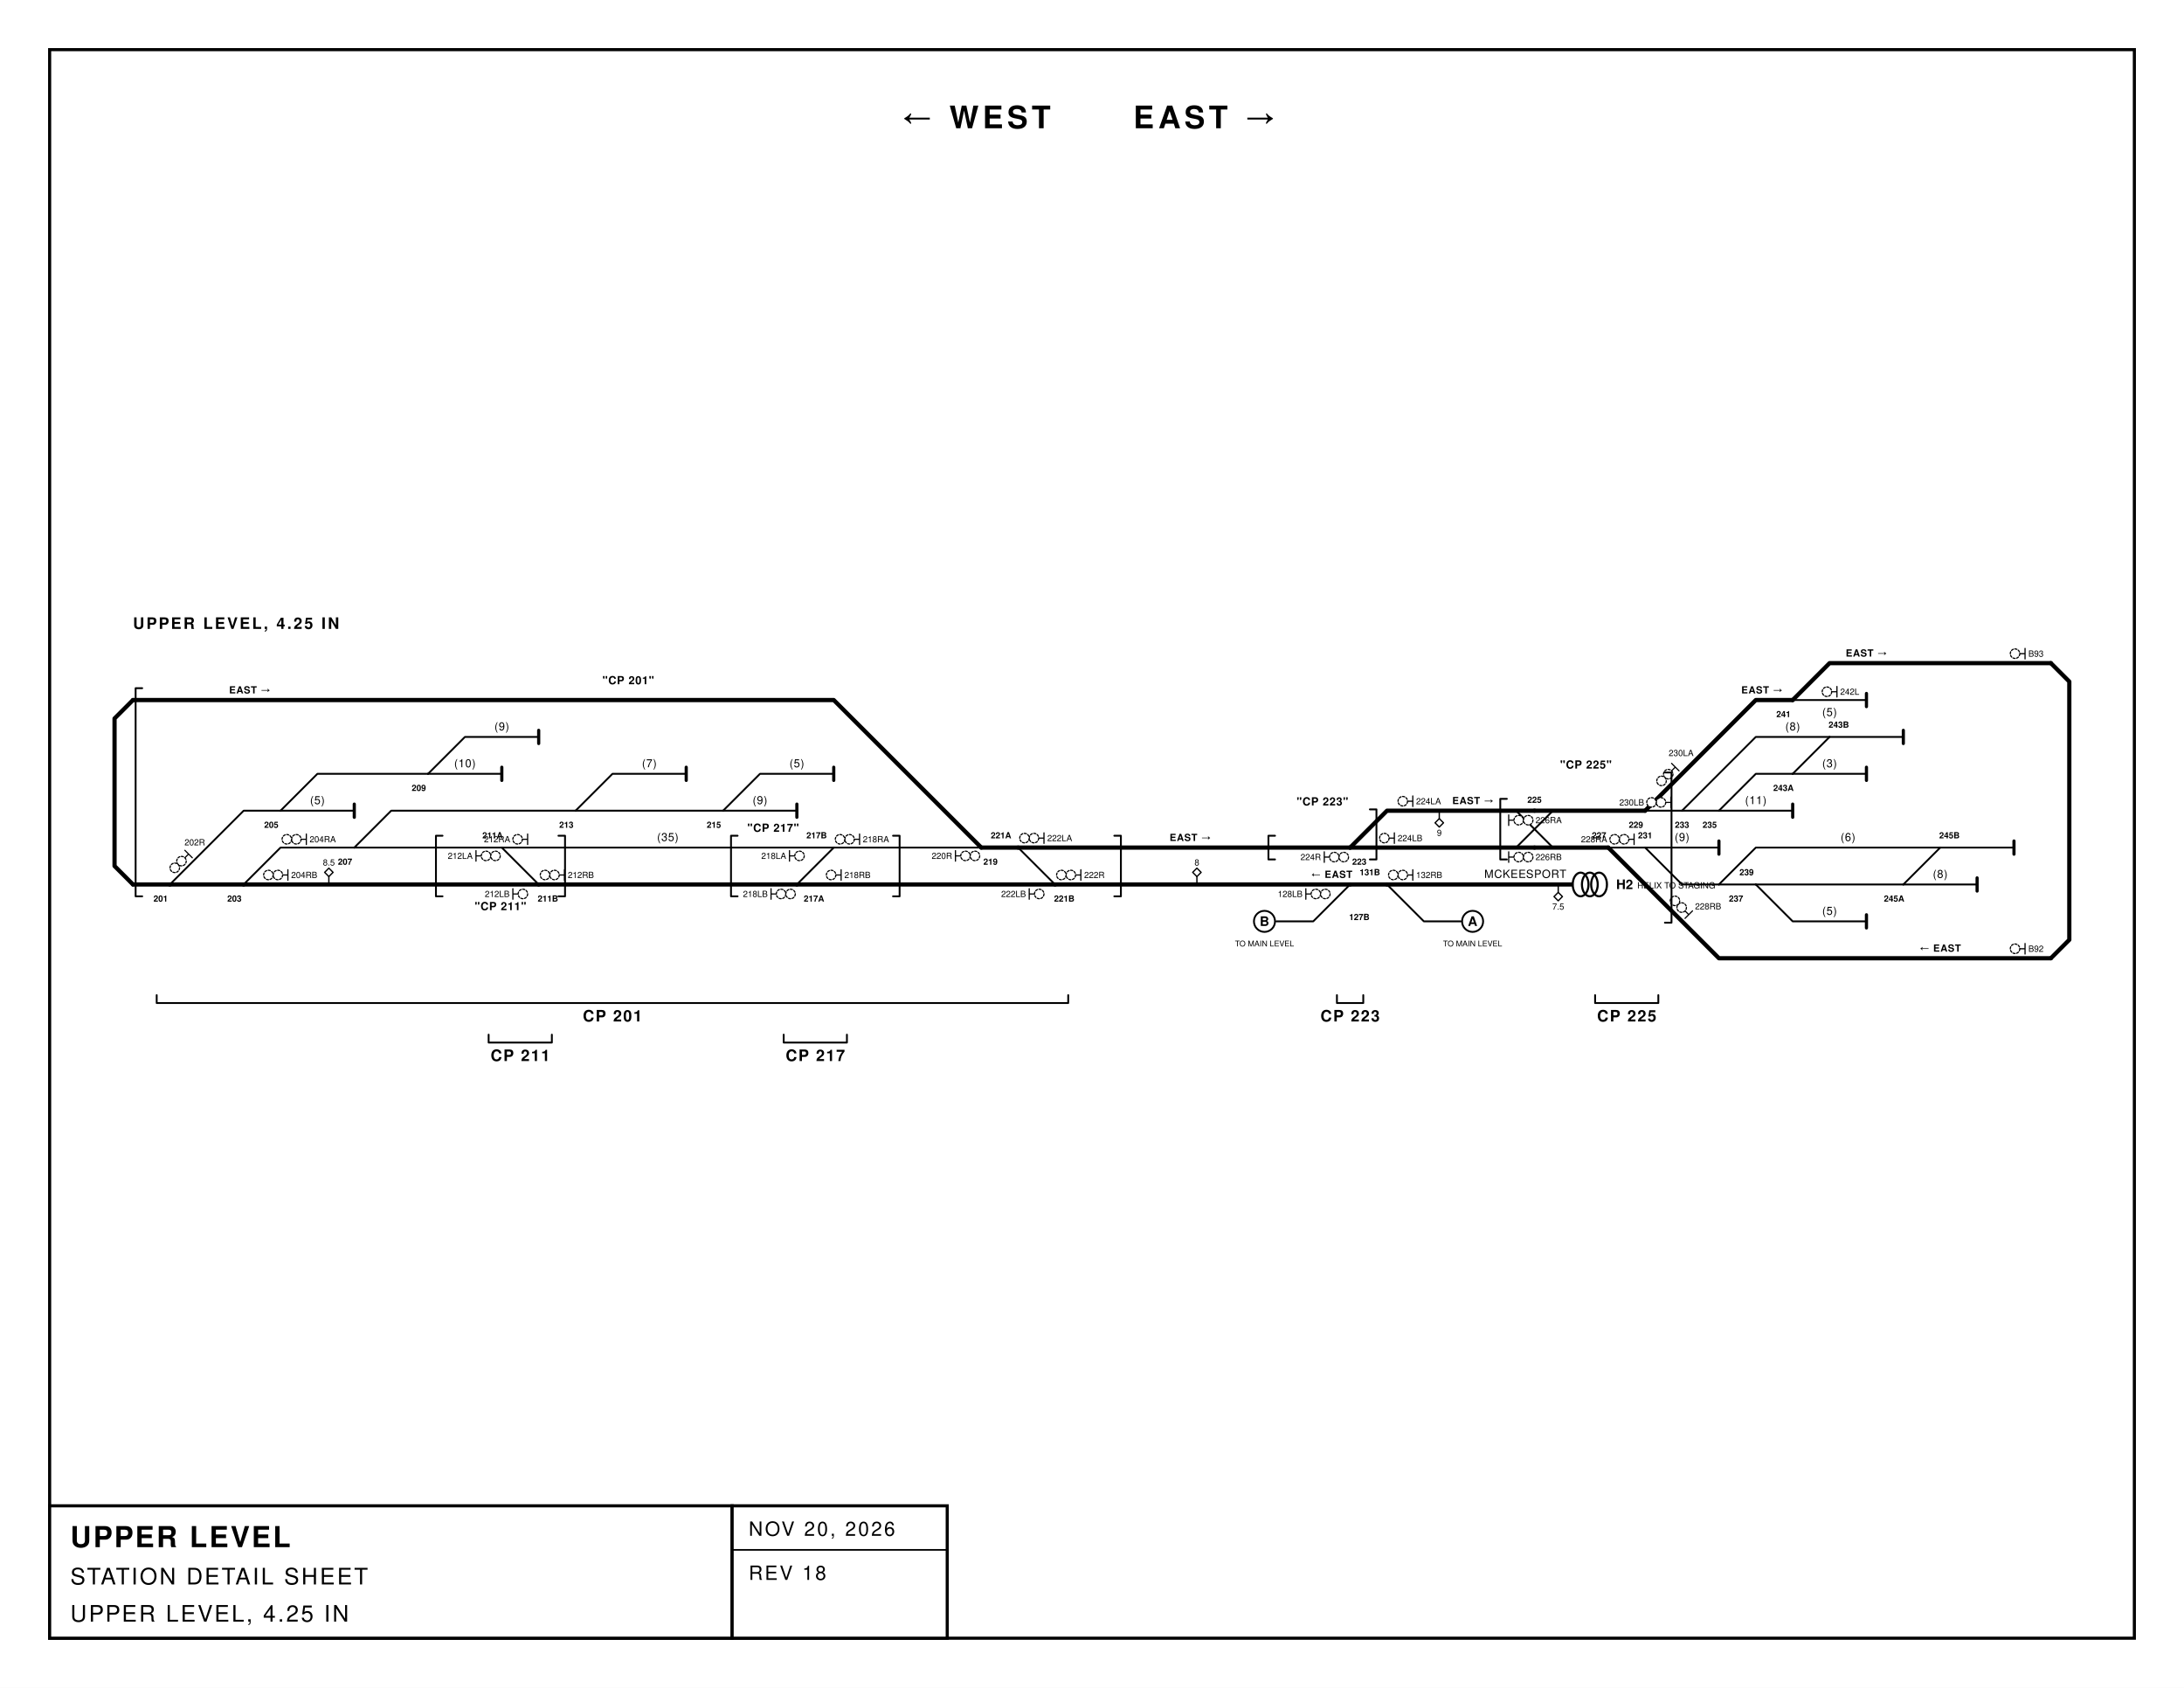
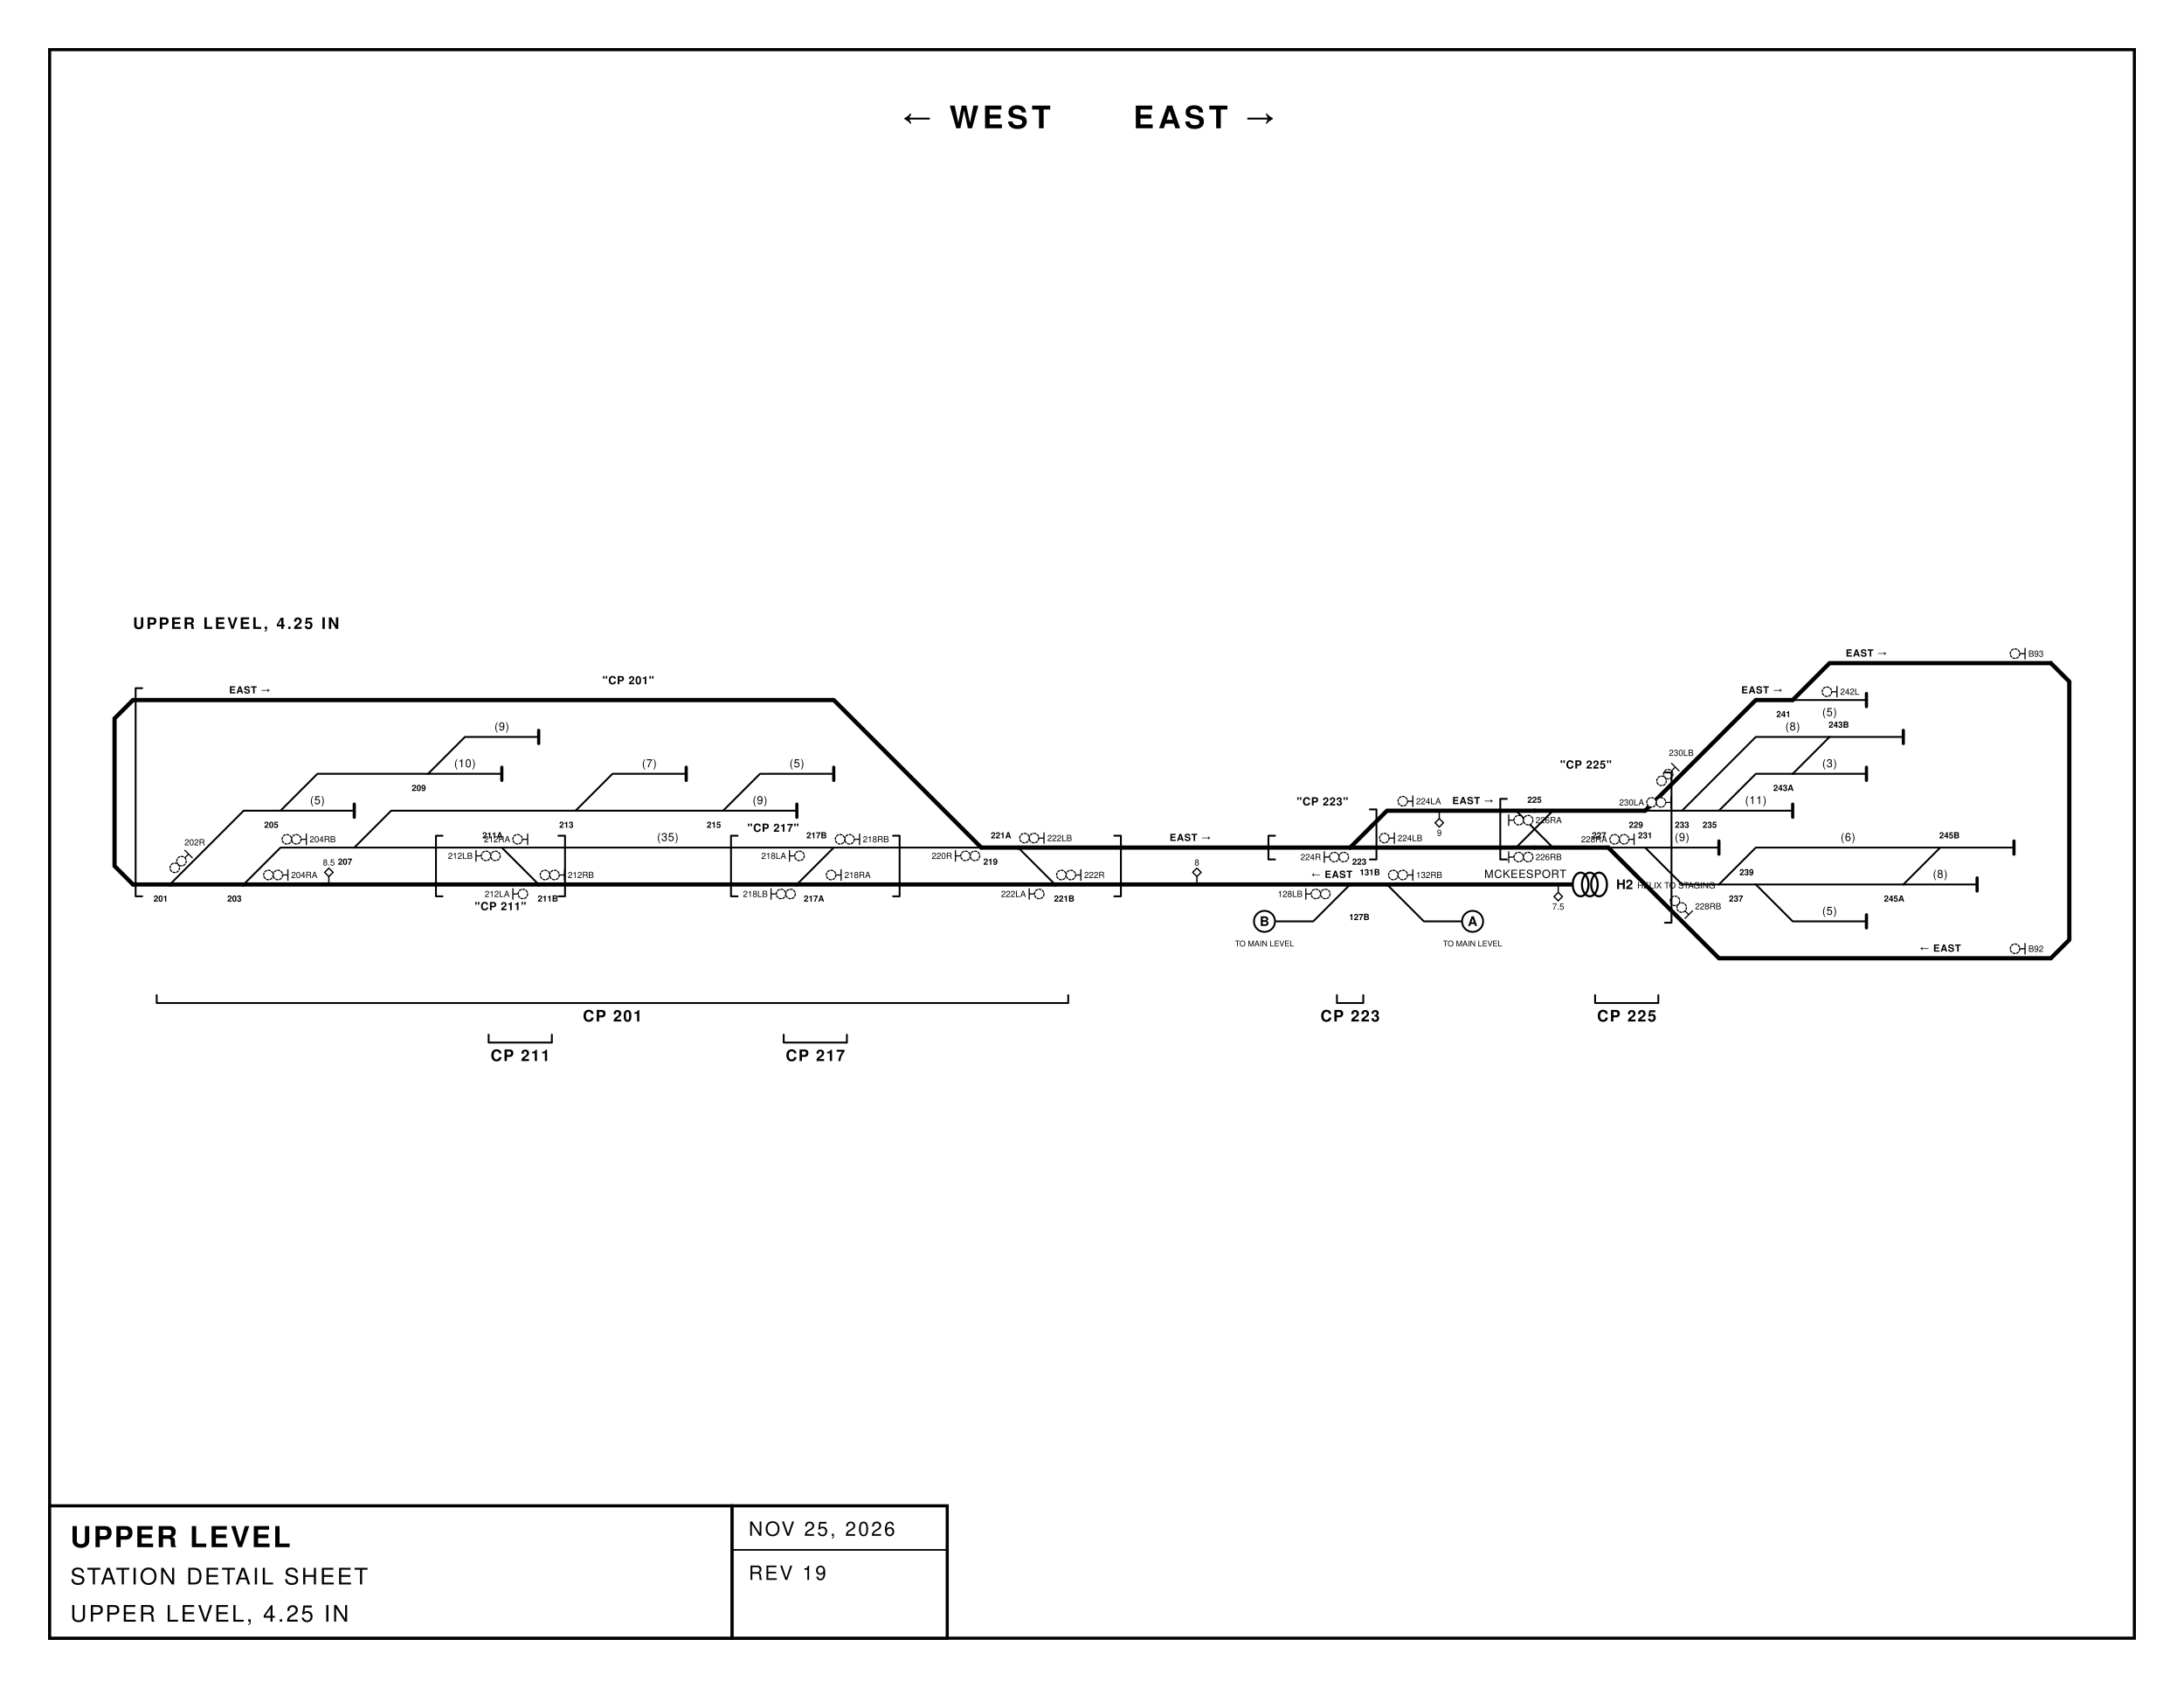
<svg xmlns="http://www.w3.org/2000/svg" viewBox="0 0 1056 816" width="1056" height="816" font-family="'Helvetica Neue',Helvetica,Arial,sans-serif">
  <rect width="1056" height="816" fill="#fff" />
  <rect x="24" y="24" width="1008" height="768" fill="none" stroke="#000" stroke-width="1.5" />
  <g transform="translate(64.3,301.5) scale(0.6369)" fill="none" stroke="#000" stroke-linecap="round" stroke-linejoin="round">
    <path d="M952.0,198.0 L980.0,226.0 L1008.0,226.0" stroke-width="1.4" />
    <path d="M868.0,226.0 L896.0,226.0 L924.0,198.0" stroke-width="1.4" />
    <path d="M1148.0,142.0 L1176.0,142.0" stroke-width="1.4" />
    <path d="M1176.0,142.0 L1232.0,86.0 L1288.0,86.0" stroke-width="1.4" />
    <path d="M1176.0,142.0 L1204.0,142.0" stroke-width="1.4" />
    <path d="M1288.0,86.0 L1344.0,86.0" stroke-width="1.4" />
    <path d="M1260.0,114.0 L1288.0,86.0" stroke-width="1.4" />
    <path d="M1148.0,170.0 L1176.0,198.0 L1204.0,198.0" stroke-width="1.4" />
    <path d="M1204.0,198.0 L1232.0,198.0" stroke-width="1.4" />
    <path d="M1204.0,198.0 L1232.0,170.0 L1372.0,170.0" stroke-width="1.4" />
    <path d="M1232.0,198.0 L1344.0,198.0" stroke-width="1.4" />
    <path d="M1344.0,198.0 L1400.0,198.0" stroke-width="1.4" />
    <path d="M1344.0,198.0 L1372.0,170.0" stroke-width="1.4" />
    <path d="M1120.0,170.0 L1148.0,170.0" stroke-width="1.4" />
    <path d="M1148.0,170.0 L1204.0,170.0" stroke-width="1.4" />
    <path d="M1204.0,142.0 L1232.0,114.0 L1260.0,114.0" stroke-width="1.4" />
    <path d="M1204.0,142.0 L1260.0,142.0" stroke-width="1.4" />
    <path d="M1372.0,170.0 L1428.0,170.0" stroke-width="1.4" />
    <path d="M1232.0,198.0 L1260.0,226.0 L1316.0,226.0" stroke-width="1.4" />
    <path d="M1260.0,114.0 L1316.0,114.0" stroke-width="1.4" />
    <path d="M84.0,198.0 L112.0,170.0 L168.0,170.0" stroke-width="1.4" />
    <path d="M168.0,170.0 L280.0,170.0" stroke-width="1.4" />
    <path d="M168.0,170.0 L196.0,142.0 L336.0,142.0" stroke-width="1.4" />
    <path d="M0.0,198.0 L28.0,198.0" stroke-width="3.2" />
    <path d="M0.0,58.0 L532.0,58.0 L644.0,170.0" stroke-width="3.2" />
    <path d="M28.0,198.0 L84.0,198.0" stroke-width="3.2" />
    <path d="M28.0,198.0 L84.0,142.0 L112.0,142.0" stroke-width="1.4" />
    <path d="M1064.0,142.0 L1148.0,142.0" stroke-width="3.2" />
    <path d="M1148.0,142.0 L1232.0,58.0 L1260.0,58.0" stroke-width="3.2" />
    <path d="M1260.0,58.0 L1288.0,30.0 L1456.0,30.0" stroke-width="3.2" />
    <path d="M1120.0,170.0 L1204.0,254.0 L1456.0,254.0" stroke-width="3.2" />
    <path d="M1260.0,58.0 L1316.0,58.0" stroke-width="1.4" />
    <path d="M1064.0,170.0 L1120.0,170.0" stroke-width="3.2" />
    <path d="M924.0,198.0 L952.0,198.0" stroke-width="3.2" />
    <path d="M84.0,198.0 L308.0,198.0" stroke-width="3.2" />
    <path d="M644.0,170.0 L672.0,170.0" stroke-width="3.2" />
    <path d="M672.0,170.0 L924.0,170.0" stroke-width="3.2" />
    <path d="M672.0,170.0 L700.0,198.0" stroke-width="1.4" />
    <path d="M280.0,170.0 L532.0,170.0" stroke-width="1.4" />
    <path d="M280.0,170.0 L308.0,198.0" stroke-width="1.4" />
    <path d="M700.0,198.0 L924.0,198.0" stroke-width="3.2" />
    <path d="M504.0,198.0 L700.0,198.0" stroke-width="3.2" />
    <path d="M532.0,170.0 L644.0,170.0" stroke-width="1.4" />
    <path d="M504.0,198.0 L532.0,170.0" stroke-width="1.4" />
    <path d="M308.0,198.0 L504.0,198.0" stroke-width="3.2" />
    <path d="M924.0,170.0 L1064.0,170.0" stroke-width="3.2" />
    <path d="M924.0,170.0 L952.0,142.0 L1064.0,142.0" stroke-width="3.2" />
    <path d="M336.0,142.0 L448.0,142.0" stroke-width="1.4" />
    <path d="M448.0,142.0 L504.0,142.0" stroke-width="1.4" />
    <path d="M448.0,142.0 L476.0,114.0 L532.0,114.0" stroke-width="1.4" />
    <path d="M112.0,142.0 L140.0,114.0 L224.0,114.0" stroke-width="1.4" />
    <path d="M224.0,114.0 L280.0,114.0" stroke-width="1.4" />
    <path d="M224.0,114.0 L252.0,86.0 L308.0,86.0" stroke-width="1.4" />
    <path d="M336.0,142.0 L364.0,114.0 L420.0,114.0" stroke-width="1.4" />
    <path d="M112.0,142.0 L168.0,142.0" stroke-width="1.4" />
    <path d="M952.0,198.0 L1092.0,198.0" stroke-width="3.2" />
    <path d="M0.0,58.0 L-14.0,72.0 L-14.0,184.0 L0.0,198.0" stroke-width="3.2" />
    <path d="M1456.0,30.0 L1470.0,44.0 L1470.0,240.0 L1456.0,254.0" stroke-width="3.2" />
    <path d="M1050.0,142.0 L1078.0,170.0 M1050.0,170.0 L1078.0,142.0" stroke-width="1.4" />
    <circle cx="1017.0" cy="226.0" r="8" stroke-width="1.4" fill="#fff" />
    <circle cx="859.0" cy="226.0" r="8" stroke-width="1.4" fill="#fff" />
    <path d="M1344.0,81.0 L1344.0,91.0" stroke-width="2.4" />
    <path d="M1400.0,193.0 L1400.0,203.0" stroke-width="2.4" />
    <path d="M1204.0,165.0 L1204.0,175.0" stroke-width="2.4" />
    <path d="M1260.0,137.0 L1260.0,147.0" stroke-width="2.4" />
    <path d="M1428.0,165.0 L1428.0,175.0" stroke-width="2.4" />
    <path d="M1316.0,221.0 L1316.0,231.0" stroke-width="2.4" />
    <path d="M1316.0,109.0 L1316.0,119.0" stroke-width="2.4" />
    <path d="M1316.0,53.0 L1316.0,63.0" stroke-width="2.4" />
    <path d="M504.0,137.0 L504.0,147.0" stroke-width="2.4" />
    <path d="M532.0,109.0 L532.0,119.0" stroke-width="2.4" />
    <path d="M280.0,109.0 L280.0,119.0" stroke-width="2.4" />
    <path d="M308.0,81.0 L308.0,91.0" stroke-width="2.4" />
    <path d="M420.0,109.0 L420.0,119.0" stroke-width="2.4" />
    <path d="M168.0,137.0 L168.0,147.0" stroke-width="2.4" />
    <ellipse cx="1099.0" cy="198.0" rx="6" ry="9" stroke-width="1.6" />
    <ellipse cx="1106.0" cy="198.0" rx="6" ry="9" stroke-width="1.6" />
    <ellipse cx="1113.0" cy="198.0" rx="6" ry="9" stroke-width="1.6" />
    <path d="M18.0,282 L18.0,288 L710.0,288 L710.0,282" stroke-width="1.4" />
    <path d="M270.0,312 L270.0,318 L318.0,318 L318.0,312" stroke-width="1.4" />
    <path d="M494.0,312 L494.0,318 L542.0,318 L542.0,312" stroke-width="1.4" />
    <path d="M914.0,282 L914.0,288 L934.0,288 L934.0,282" stroke-width="1.4" />
    <path d="M1110.0,282 L1110.0,288 L1158.0,288 L1158.0,282" stroke-width="1.4" />
    <path d="M890.4,201.2 L890.4,209.2 M890.4,205.2 L894.4,205.2" stroke-width="0.9" />
    <circle cx="898.0" cy="205.2" r="3.6" stroke-width="0.9" fill="#fff" stroke-dasharray="1.6 1.2" />
    <circle cx="905.2" cy="205.2" r="3.6" stroke-width="0.9" fill="#fff" stroke-dasharray="1.6 1.2" />
    <path d="M971.6,186.8 L971.6,194.8 M971.6,190.8 L967.6,190.8" stroke-width="0.9" />
    <circle cx="964.0" cy="190.8" r="3.6" stroke-width="0.9" fill="#fff" stroke-dasharray="1.6 1.2" />
    <circle cx="956.8" cy="190.8" r="3.6" stroke-width="0.9" fill="#fff" stroke-dasharray="1.6 1.2" />
    <path d="M1436.4,242.8 L1436.4,250.8 M1436.4,246.8 L1432.4,246.8" stroke-width="0.9" />
    <circle cx="1428.8" cy="246.8" r="3.6" stroke-width="0.9" fill="#fff" stroke-dasharray="1.6 1.2" />
    <path d="M1436.4,18.8 L1436.4,26.8 M1436.4,22.8 L1432.4,22.8" stroke-width="0.9" />
    <circle cx="1428.8" cy="22.8" r="3.6" stroke-width="0.9" fill="#fff" stroke-dasharray="1.6 1.2" />
    <g transform="translate(42.2,174.9) rotate(135.0)">
      <path d="M0,-4.0 L0,4.0 M0,0 L4.0,0" stroke-width="0.9" />
      <circle cx="7.6" cy="0" r="3.6" stroke-width="0.9" fill="#fff" stroke-dasharray="1.6 1.2" />
      <circle cx="14.8" cy="0" r="3.6" stroke-width="0.9" fill="#fff" stroke-dasharray="1.6 1.2" />
    </g>
+     <path d="M117.6,186.8 L117.6,194.8 M117.6,190.8 L113.6,190.8" stroke-width="0.9" />
+     <circle cx="110.0" cy="190.8" r="3.6" stroke-width="0.9" fill="#fff" stroke-dasharray="1.6 1.2" />
+     <circle cx="102.8" cy="190.8" r="3.6" stroke-width="0.9" fill="#fff" stroke-dasharray="1.6 1.2" />
    <path d="M131.6,159.7 L131.6,167.7 M131.6,163.7 L127.6,163.7" stroke-width="0.9" />
    <circle cx="124.0" cy="163.7" r="3.6" stroke-width="0.9" fill="#fff" stroke-dasharray="1.6 1.2" />
    <circle cx="116.8" cy="163.7" r="3.6" stroke-width="0.9" fill="#fff" stroke-dasharray="1.6 1.2" />
-     <path d="M117.6,186.8 L117.6,194.8 M117.6,190.8 L113.6,190.8" stroke-width="0.9" />
-     <circle cx="110.0" cy="190.8" r="3.6" stroke-width="0.9" fill="#fff" stroke-dasharray="1.6 1.2" />
-     <circle cx="102.8" cy="190.8" r="3.6" stroke-width="0.9" fill="#fff" stroke-dasharray="1.6 1.2" />
+     <path d="M288.4,201.2 L288.4,209.2 M288.4,205.2 L292.4,205.2" stroke-width="0.9" />
+     <circle cx="296.0" cy="205.2" r="3.6" stroke-width="0.9" fill="#fff" stroke-dasharray="1.6 1.2" />
    <path d="M260.4,172.3 L260.4,180.3 M260.4,176.3 L264.4,176.3" stroke-width="0.9" />
    <circle cx="268.0" cy="176.3" r="3.6" stroke-width="0.9" fill="#fff" stroke-dasharray="1.6 1.2" />
    <circle cx="275.2" cy="176.3" r="3.6" stroke-width="0.9" fill="#fff" stroke-dasharray="1.6 1.2" />
-     <path d="M288.4,201.2 L288.4,209.2 M288.4,205.2 L292.4,205.2" stroke-width="0.9" />
-     <circle cx="296.0" cy="205.2" r="3.6" stroke-width="0.9" fill="#fff" stroke-dasharray="1.6 1.2" />
    <path d="M299.6,159.7 L299.6,167.7 M299.6,163.7 L295.6,163.7" stroke-width="0.9" />
    <circle cx="292.0" cy="163.7" r="3.6" stroke-width="0.9" fill="#fff" stroke-dasharray="1.6 1.2" />
    <path d="M327.6,186.8 L327.6,194.8 M327.6,190.8 L323.6,190.8" stroke-width="0.9" />
    <circle cx="320.0" cy="190.8" r="3.6" stroke-width="0.9" fill="#fff" stroke-dasharray="1.6 1.2" />
    <circle cx="312.8" cy="190.8" r="3.6" stroke-width="0.9" fill="#fff" stroke-dasharray="1.6 1.2" />
    <path d="M498.4,172.3 L498.4,180.3 M498.4,176.3 L502.4,176.3" stroke-width="0.9" />
    <circle cx="506.0" cy="176.3" r="3.6" stroke-width="0.9" fill="#fff" stroke-dasharray="1.6 1.2" />
    <path d="M484.4,201.2 L484.4,209.2 M484.4,205.2 L488.4,205.2" stroke-width="0.9" />
    <circle cx="492.0" cy="205.2" r="3.6" stroke-width="0.9" fill="#fff" stroke-dasharray="1.6 1.2" />
    <circle cx="499.2" cy="205.2" r="3.6" stroke-width="0.9" fill="#fff" stroke-dasharray="1.6 1.2" />
+     <path d="M537.6,186.8 L537.6,194.8 M537.6,190.8 L533.6,190.8" stroke-width="0.9" />
+     <circle cx="530.0" cy="190.8" r="3.6" stroke-width="0.9" fill="#fff" stroke-dasharray="1.6 1.2" />
    <path d="M551.6,159.7 L551.6,167.7 M551.6,163.7 L547.6,163.7" stroke-width="0.9" />
    <circle cx="544.0" cy="163.7" r="3.6" stroke-width="0.9" fill="#fff" stroke-dasharray="1.6 1.2" />
    <circle cx="536.8" cy="163.7" r="3.6" stroke-width="0.9" fill="#fff" stroke-dasharray="1.6 1.2" />
-     <path d="M537.6,186.8 L537.6,194.8 M537.6,190.8 L533.6,190.8" stroke-width="0.9" />
-     <circle cx="530.0" cy="190.8" r="3.6" stroke-width="0.9" fill="#fff" stroke-dasharray="1.6 1.2" />
    <path d="M624.4,172.3 L624.4,180.3 M624.4,176.3 L628.4,176.3" stroke-width="0.9" />
    <circle cx="632.0" cy="176.3" r="3.6" stroke-width="0.9" fill="#fff" stroke-dasharray="1.6 1.2" />
    <circle cx="639.2" cy="176.3" r="3.6" stroke-width="0.9" fill="#fff" stroke-dasharray="1.6 1.2" />
+     <path d="M680.4,201.2 L680.4,209.2 M680.4,205.2 L684.4,205.2" stroke-width="0.9" />
+     <circle cx="688.0" cy="205.2" r="3.6" stroke-width="0.9" fill="#fff" stroke-dasharray="1.6 1.2" />
    <path d="M691.6,158.8 L691.6,166.8 M691.6,162.8 L687.6,162.8" stroke-width="0.9" />
    <circle cx="684.0" cy="162.8" r="3.6" stroke-width="0.9" fill="#fff" stroke-dasharray="1.6 1.2" />
    <circle cx="676.8" cy="162.8" r="3.6" stroke-width="0.9" fill="#fff" stroke-dasharray="1.6 1.2" />
-     <path d="M680.4,201.2 L680.4,209.2 M680.4,205.2 L684.4,205.2" stroke-width="0.9" />
-     <circle cx="688.0" cy="205.2" r="3.6" stroke-width="0.9" fill="#fff" stroke-dasharray="1.6 1.2" />
    <path d="M719.6,186.8 L719.6,194.8 M719.6,190.8 L715.6,190.8" stroke-width="0.9" />
    <circle cx="712.0" cy="190.8" r="3.6" stroke-width="0.9" fill="#fff" stroke-dasharray="1.6 1.2" />
    <circle cx="704.8" cy="190.8" r="3.6" stroke-width="0.9" fill="#fff" stroke-dasharray="1.6 1.2" />
    <path d="M971.6,130.8 L971.6,138.8 M971.6,134.8 L967.6,134.8" stroke-width="0.9" />
    <circle cx="964.0" cy="134.8" r="3.6" stroke-width="0.9" fill="#fff" stroke-dasharray="1.6 1.2" />
    <path d="M957.6,158.8 L957.6,166.8 M957.6,162.8 L953.6,162.8" stroke-width="0.9" />
    <circle cx="950.0" cy="162.8" r="3.6" stroke-width="0.9" fill="#fff" stroke-dasharray="1.6 1.2" />
    <path d="M904.4,173.2 L904.4,181.2 M904.4,177.2 L908.4,177.2" stroke-width="0.9" />
    <circle cx="912.0" cy="177.2" r="3.6" stroke-width="0.9" fill="#fff" stroke-dasharray="1.6 1.2" />
    <circle cx="919.2" cy="177.2" r="3.6" stroke-width="0.9" fill="#fff" stroke-dasharray="1.6 1.2" />
    <path d="M1044.4,145.2 L1044.4,153.2 M1044.4,149.2 L1048.4,149.2" stroke-width="0.9" />
    <circle cx="1052.0" cy="149.2" r="3.6" stroke-width="0.9" fill="#fff" stroke-dasharray="1.6 1.2" />
    <circle cx="1059.2" cy="149.2" r="3.6" stroke-width="0.9" fill="#fff" stroke-dasharray="1.6 1.2" />
    <path d="M1044.4,173.2 L1044.4,181.2 M1044.4,177.2 L1048.4,177.2" stroke-width="0.9" />
    <circle cx="1052.0" cy="177.2" r="3.6" stroke-width="0.9" fill="#fff" stroke-dasharray="1.6 1.2" />
    <circle cx="1059.2" cy="177.2" r="3.6" stroke-width="0.9" fill="#fff" stroke-dasharray="1.6 1.2" />
    <path d="M1139.6,159.7 L1139.6,167.7 M1139.6,163.7 L1135.6,163.7" stroke-width="0.9" />
    <circle cx="1132.0" cy="163.7" r="3.6" stroke-width="0.9" fill="#fff" stroke-dasharray="1.6 1.2" />
    <circle cx="1124.8" cy="163.7" r="3.6" stroke-width="0.9" fill="#fff" stroke-dasharray="1.6 1.2" />
    <g transform="translate(1181.1,220.9) rotate(-135.0)">
      <path d="M0,-4.0 L0,4.0 M0,0 L4.0,0" stroke-width="0.9" />
      <circle cx="7.6" cy="0" r="3.6" stroke-width="0.9" fill="#fff" stroke-dasharray="1.6 1.2" />
      <circle cx="14.8" cy="0" r="3.6" stroke-width="0.9" fill="#fff" stroke-dasharray="1.6 1.2" />
    </g>
+     <path d="M1167.6,131.7 L1167.6,139.7 M1167.6,135.7 L1163.6,135.7" stroke-width="0.9" />
+     <circle cx="1160.0" cy="135.7" r="3.6" stroke-width="0.9" fill="#fff" stroke-dasharray="1.6 1.2" />
+     <circle cx="1152.8" cy="135.7" r="3.6" stroke-width="0.9" fill="#fff" stroke-dasharray="1.6 1.2" />
    <g transform="translate(1170.9,108.9) rotate(135.0)">
      <path d="M0,-4.0 L0,4.0 M0,0 L4.0,0" stroke-width="0.9" />
      <circle cx="7.6" cy="0" r="3.6" stroke-width="0.9" fill="#fff" stroke-dasharray="1.6 1.2" />
      <circle cx="14.8" cy="0" r="3.6" stroke-width="0.9" fill="#fff" stroke-dasharray="1.6 1.2" />
    </g>
-     <path d="M1167.6,131.7 L1167.6,139.7 M1167.6,135.7 L1163.6,135.7" stroke-width="0.9" />
-     <circle cx="1160.0" cy="135.7" r="3.6" stroke-width="0.9" fill="#fff" stroke-dasharray="1.6 1.2" />
-     <circle cx="1152.8" cy="135.7" r="3.6" stroke-width="0.9" fill="#fff" stroke-dasharray="1.6 1.2" />
    <path d="M1293.6,47.7 L1293.6,55.7 M1293.6,51.7 L1289.6,51.7" stroke-width="0.9" />
    <circle cx="1286.0" cy="51.7" r="3.6" stroke-width="0.9" fill="#fff" stroke-dasharray="1.6 1.2" />
    <path d="M7.0,49.0 L2.0,49.0 L2.0,207.0 L7.0,207.0" stroke-width="1.4" />
    <path d="M745.0,161.0 L750.0,161.0 L750.0,207.0 L745.0,207.0" stroke-width="1.4" />
    <path d="M235.0,161.0 L230.0,161.0 L230.0,207.0 L235.0,207.0" stroke-width="1.4" />
    <path d="M323.0,161.0 L328.0,161.0 L328.0,207.0 L323.0,207.0" stroke-width="1.4" />
    <path d="M459.0,161.0 L454.0,161.0 L454.0,207.0 L459.0,207.0" stroke-width="1.4" />
    <path d="M577.0,161.0 L582.0,161.0 L582.0,207.0 L577.0,207.0" stroke-width="1.4" />
    <path d="M867.0,161.0 L862.0,161.0 L862.0,179.0 L867.0,179.0" stroke-width="1.4" />
    <path d="M939.0,141.0 L944.0,141.0 L944.0,179.0 L939.0,179.0" stroke-width="1.4" />
    <path d="M1043.0,133.0 L1038.0,133.0 L1038.0,179.0 L1043.0,179.0" stroke-width="1.4" />
    <path d="M1163.0,113.0 L1168.0,113.0 L1168.0,227.0 L1163.0,227.0" stroke-width="1.4" />
    <path d="M1082.0,198.0 L1082.0,204.0" stroke-width="1" />
    <path d="M1082.0,204.0 L1085.2,207.2 L1082.0,210.4 L1078.8,207.2 Z" stroke-width="1" fill="#fff" />
    <path d="M991.7,142.0 L991.7,148.0" stroke-width="1" />
    <path d="M991.7,148.0 L994.9,151.2 L991.7,154.4 L988.5,151.2 Z" stroke-width="1" fill="#fff" />
    <path d="M148.7,198.0 L148.7,192.0" stroke-width="1" />
    <path d="M148.7,185.6 L151.9,188.8 L148.7,192.0 L145.5,188.8 Z" stroke-width="1" fill="#fff" />
    <path d="M807.7,198.0 L807.7,192.0" stroke-width="1" />
    <path d="M807.7,185.6 L810.9,188.8 L807.7,192.0 L804.5,188.8 Z" stroke-width="1" fill="#fff" />
    <text x="0.0" y="4.0" font-size="12" text-anchor="start" font-weight="bold" fill="#000" stroke="none" letter-spacing="1.5">UPPER LEVEL, 4.25 IN</text>
    <text x="1064.0" y="136.0" font-size="6.5" text-anchor="middle" font-weight="bold" fill="#000" stroke="none">225</text>
    <text x="1017.0" y="229.5" font-size="10" text-anchor="middle" font-weight="bold" fill="#000" stroke="none">A</text>
    <text x="859.0" y="229.5" font-size="10" text-anchor="middle" font-weight="bold" fill="#000" stroke="none">B</text>
    <text x="1126.0" y="201.5" font-size="10" text-anchor="start" font-weight="bold" fill="#000" stroke="none">H2</text>
    <text x="1142.0" y="201.0" font-size="6.5" text-anchor="start" font-weight="normal" fill="#000" stroke="none">HELIX TO STAGING</text>
    <text x="364.0" y="302.0" font-size="12" text-anchor="middle" font-weight="bold" fill="#000" stroke="none" letter-spacing="1">CP 201</text>
    <text x="294.0" y="332.0" font-size="12" text-anchor="middle" font-weight="bold" fill="#000" stroke="none" letter-spacing="1">CP 211</text>
    <text x="518.0" y="332.0" font-size="12" text-anchor="middle" font-weight="bold" fill="#000" stroke="none" letter-spacing="1">CP 217</text>
    <text x="924.0" y="302.0" font-size="12" text-anchor="middle" font-weight="bold" fill="#000" stroke="none" letter-spacing="1">CP 223</text>
    <text x="1134.0" y="302.0" font-size="12" text-anchor="middle" font-weight="bold" fill="#000" stroke="none" letter-spacing="1">CP 225</text>
    <text x="315.0" y="211.0" font-size="6.5" text-anchor="middle" font-weight="bold" fill="#000" stroke="none">211B</text>
    <text x="887.9" y="207.5" font-size="6.5" text-anchor="end" font-weight="normal" fill="#000" stroke="none">128LB</text>
-     <text x="120.1" y="193.1" font-size="6.5" text-anchor="start" font-weight="normal" fill="#000" stroke="none">204RB</text>
+     <text x="120.1" y="193.1" font-size="6.5" text-anchor="start" font-weight="normal" fill="#000" stroke="none">204RA</text>
    <text x="330.1" y="193.1" font-size="6.5" text-anchor="start" font-weight="normal" fill="#000" stroke="none">212RB</text>
    <text x="495.9" y="178.6" font-size="6.5" text-anchor="end" font-weight="normal" fill="#000" stroke="none">218LA</text>
-     <text x="540.1" y="193.1" font-size="6.5" text-anchor="start" font-weight="normal" fill="#000" stroke="none">218RB</text>
+     <text x="540.1" y="193.1" font-size="6.5" text-anchor="start" font-weight="normal" fill="#000" stroke="none">218RA</text>
    <text x="960.1" y="165.1" font-size="6.5" text-anchor="start" font-weight="normal" fill="#000" stroke="none">224LB</text>
    <text x="1185.9" y="216.9" font-size="6.5" text-anchor="start" font-weight="normal" fill="#000" stroke="none">228RB</text>
-     <text x="1147.2" y="138.0" font-size="6.5" text-anchor="end" font-weight="normal" fill="#000" stroke="none">230LB</text>
+     <text x="1147.2" y="138.0" font-size="6.5" text-anchor="end" font-weight="normal" fill="#000" stroke="none">230LA</text>
    <text x="1296.1" y="54.0" font-size="6.5" text-anchor="start" font-weight="normal" fill="#000" stroke="none">242L</text>
    <text x="519.0" y="163.0" font-size="6.5" text-anchor="middle" font-weight="bold" fill="#000" stroke="none">217B</text>
    <text x="517.0" y="211.0" font-size="6.5" text-anchor="middle" font-weight="bold" fill="#000" stroke="none">217A</text>
    <text x="931.0" y="183.0" font-size="6.5" text-anchor="middle" font-weight="bold" fill="#000" stroke="none">223</text>
-     <text x="257.9" y="178.6" font-size="6.5" text-anchor="end" font-weight="normal" fill="#000" stroke="none">212LA</text>
-     <text x="285.9" y="207.5" font-size="6.5" text-anchor="end" font-weight="normal" fill="#000" stroke="none">212LB</text>
+     <text x="285.9" y="207.5" font-size="6.5" text-anchor="end" font-weight="normal" fill="#000" stroke="none">212LA</text>
+     <text x="257.9" y="178.6" font-size="6.5" text-anchor="end" font-weight="normal" fill="#000" stroke="none">212LB</text>
    <text x="286.4" y="166.0" font-size="6.5" text-anchor="end" font-weight="normal" fill="#000" stroke="none">212RA</text>
    <text x="273.0" y="163.0" font-size="6.5" text-anchor="middle" font-weight="bold" fill="#000" stroke="none">211A</text>
    <text x="481.9" y="207.5" font-size="6.5" text-anchor="end" font-weight="normal" fill="#000" stroke="none">218LB</text>
-     <text x="554.1" y="166.0" font-size="6.5" text-anchor="start" font-weight="normal" fill="#000" stroke="none">218RA</text>
+     <text x="554.1" y="166.0" font-size="6.5" text-anchor="start" font-weight="normal" fill="#000" stroke="none">218RB</text>
    <text x="722.1" y="193.1" font-size="6.5" text-anchor="start" font-weight="normal" fill="#000" stroke="none">222R</text>
    <text x="901.9" y="179.5" font-size="6.5" text-anchor="end" font-weight="normal" fill="#000" stroke="none">224R</text>
    <text x="1064.8" y="151.5" font-size="6.5" text-anchor="start" font-weight="normal" fill="#000" stroke="none">226RA</text>
    <text x="1064.8" y="179.5" font-size="6.5" text-anchor="start" font-weight="normal" fill="#000" stroke="none">226RB</text>
    <text x="1148.0" y="163.0" font-size="6.5" text-anchor="middle" font-weight="bold" fill="#000" stroke="none">231</text>
    <text x="1119.2" y="166.0" font-size="6.5" text-anchor="end" font-weight="normal" fill="#000" stroke="none">228RA</text>
    <text x="1113.0" y="163.0" font-size="6.5" text-anchor="middle" font-weight="bold" fill="#000" stroke="none">227</text>
    <text x="659.0" y="163.0" font-size="6.5" text-anchor="middle" font-weight="bold" fill="#000" stroke="none">221A</text>
-     <text x="694.1" y="165.1" font-size="6.5" text-anchor="start" font-weight="normal" fill="#000" stroke="none">222LA</text>
+     <text x="694.1" y="165.1" font-size="6.5" text-anchor="start" font-weight="normal" fill="#000" stroke="none">222LB</text>
    <text x="1017.3" y="137.0" font-size="7.5" text-anchor="middle" font-weight="bold" fill="#000" stroke="none" letter-spacing="0.4">EAST →</text>
    <text x="802.7" y="165.0" font-size="7.5" text-anchor="middle" font-weight="bold" fill="#000" stroke="none" letter-spacing="0.4">EAST →</text>
    <text x="910.0" y="193.0" font-size="7.5" text-anchor="middle" font-weight="bold" fill="#000" stroke="none" letter-spacing="0.4">← EAST</text>
    <text x="974.1" y="193.1" font-size="6.5" text-anchor="start" font-weight="normal" fill="#000" stroke="none">132RB</text>
    <text x="1057.0" y="193.0" font-size="8.5" text-anchor="middle" font-weight="normal" fill="#000" stroke="none" letter-spacing="0.4">MCKEESPORT</text>
    <text x="1438.9" y="249.1" font-size="6.5" text-anchor="start" font-weight="normal" fill="#000" stroke="none">B92</text>
    <text x="1438.9" y="25.1" font-size="6.5" text-anchor="start" font-weight="normal" fill="#000" stroke="none">B93</text>
-     <text x="134.1" y="166.0" font-size="6.5" text-anchor="start" font-weight="normal" fill="#000" stroke="none">204RA</text>
+     <text x="134.1" y="166.0" font-size="6.5" text-anchor="start" font-weight="normal" fill="#000" stroke="none">204RB</text>
    <text x="621.9" y="178.6" font-size="6.5" text-anchor="end" font-weight="normal" fill="#000" stroke="none">220R</text>
-     <text x="677.9" y="207.5" font-size="6.5" text-anchor="end" font-weight="normal" fill="#000" stroke="none">222LB</text>
+     <text x="677.9" y="207.5" font-size="6.5" text-anchor="end" font-weight="normal" fill="#000" stroke="none">222LA</text>
    <text x="974.1" y="137.1" font-size="6.5" text-anchor="start" font-weight="normal" fill="#000" stroke="none">224LA</text>
-     <text x="1175.3" y="100.5" font-size="6.5" text-anchor="middle" font-weight="normal" fill="#000" stroke="none">230LA</text>
+     <text x="1175.4" y="100.4" font-size="6.5" text-anchor="middle" font-weight="normal" fill="#000" stroke="none">230LB</text>
    <text x="1217.0" y="211.0" font-size="6.5" text-anchor="middle" font-weight="bold" fill="#000" stroke="none">237</text>
    <text x="707.0" y="211.0" font-size="6.5" text-anchor="middle" font-weight="bold" fill="#000" stroke="none">221B</text>
    <text x="651.0" y="183.0" font-size="6.5" text-anchor="middle" font-weight="bold" fill="#000" stroke="none">219</text>
    <text x="1082.0" y="217.1" font-size="6.5" text-anchor="middle" font-weight="normal" fill="#000" stroke="none">7.5</text>
    <text x="1236.7" y="53.0" font-size="7.5" text-anchor="middle" font-weight="bold" fill="#000" stroke="none" letter-spacing="0.4">EAST →</text>
    <text x="1288.0" y="70.1" font-size="8.5" text-anchor="middle" font-weight="normal" fill="#000" stroke="none" letter-spacing="0.4">(5)</text>
    <text x="1372.0" y="249.0" font-size="7.5" text-anchor="middle" font-weight="bold" fill="#000" stroke="none" letter-spacing="0.4">← EAST</text>
    <text x="46.9" y="168.3" font-size="6.5" text-anchor="middle" font-weight="normal" fill="#000" stroke="none">202R</text>
    <text x="21.0" y="211.0" font-size="6.5" text-anchor="middle" font-weight="bold" fill="#000" stroke="none">201</text>
    <text x="279.0" y="217.5" font-size="8.5" text-anchor="middle" font-weight="bold" fill="#000" stroke="none" letter-spacing="0.4">"CP 211"</text>
    <text x="1176.0" y="165.0" font-size="8.5" text-anchor="middle" font-weight="normal" fill="#000" stroke="none" letter-spacing="0.4">(9)</text>
    <text x="1232.0" y="137.0" font-size="8.5" text-anchor="middle" font-weight="normal" fill="#000" stroke="none" letter-spacing="0.4">(11)</text>
    <text x="252.0" y="109.0" font-size="8.5" text-anchor="middle" font-weight="normal" fill="#000" stroke="none" letter-spacing="0.4">(10)</text>
    <text x="991.7" y="161.1" font-size="6.5" text-anchor="middle" font-weight="normal" fill="#000" stroke="none">9</text>
    <text x="1316.0" y="25.0" font-size="7.5" text-anchor="middle" font-weight="bold" fill="#000" stroke="none" letter-spacing="0.4">EAST →</text>
    <text x="88.7" y="53.0" font-size="7.5" text-anchor="middle" font-weight="bold" fill="#000" stroke="none" letter-spacing="0.4">EAST →</text>
    <text x="1017.0" y="245.0" font-size="6" text-anchor="middle" font-weight="normal" fill="#000" stroke="none">TO MAIN LEVEL</text>
    <text x="859.0" y="245.0" font-size="6" text-anchor="middle" font-weight="normal" fill="#000" stroke="none">TO MAIN LEVEL</text>
    <text x="1295.0" y="79.0" font-size="6.5" text-anchor="middle" font-weight="bold" fill="#000" stroke="none">243B</text>
    <text x="1379.0" y="163.0" font-size="6.5" text-anchor="middle" font-weight="bold" fill="#000" stroke="none">245B</text>
    <text x="1141.0" y="155.0" font-size="6.5" text-anchor="middle" font-weight="bold" fill="#000" stroke="none">229</text>
    <text x="77.0" y="211.0" font-size="6.5" text-anchor="middle" font-weight="bold" fill="#000" stroke="none">203</text>
    <text x="903.0" y="138.0" font-size="8.5" text-anchor="middle" font-weight="bold" fill="#000" stroke="none" letter-spacing="0.4">"CP 223"</text>
    <text x="406.0" y="165.0" font-size="8.5" text-anchor="middle" font-weight="normal" fill="#000" stroke="none" letter-spacing="0.4">(35)</text>
    <text x="939.0" y="191.0" font-size="6.5" text-anchor="middle" font-weight="bold" fill="#000" stroke="none">131B</text>
    <text x="931.0" y="225.0" font-size="6.5" text-anchor="middle" font-weight="bold" fill="#000" stroke="none">127B</text>
    <text x="486.0" y="158.0" font-size="8.5" text-anchor="middle" font-weight="bold" fill="#000" stroke="none" letter-spacing="0.4">"CP 217"</text>
    <text x="476.0" y="137.0" font-size="8.5" text-anchor="middle" font-weight="normal" fill="#000" stroke="none" letter-spacing="0.4">(9)</text>
    <text x="1260.0" y="81.0" font-size="8.5" text-anchor="middle" font-weight="normal" fill="#000" stroke="none" letter-spacing="0.4">(8)</text>
    <text x="1372.0" y="193.0" font-size="8.5" text-anchor="middle" font-weight="normal" fill="#000" stroke="none" letter-spacing="0.4">(8)</text>
    <text x="1288.0" y="109.0" font-size="8.5" text-anchor="middle" font-weight="normal" fill="#000" stroke="none" letter-spacing="0.4">(3)</text>
    <text x="140.0" y="137.0" font-size="8.5" text-anchor="middle" font-weight="normal" fill="#000" stroke="none" letter-spacing="0.4">(5)</text>
    <text x="1176.0" y="155.0" font-size="6.5" text-anchor="middle" font-weight="bold" fill="#000" stroke="none">233</text>
    <text x="1253.0" y="71.0" font-size="6.5" text-anchor="middle" font-weight="bold" fill="#000" stroke="none">241</text>
    <text x="1302.0" y="165.0" font-size="8.5" text-anchor="middle" font-weight="normal" fill="#000" stroke="none" letter-spacing="0.4">(6)</text>
    <text x="1288.0" y="221.0" font-size="8.5" text-anchor="middle" font-weight="normal" fill="#000" stroke="none" letter-spacing="0.4">(5)</text>
    <text x="504.0" y="109.0" font-size="8.5" text-anchor="middle" font-weight="normal" fill="#000" stroke="none" letter-spacing="0.4">(5)</text>
    <text x="280.0" y="81.0" font-size="8.5" text-anchor="middle" font-weight="normal" fill="#000" stroke="none" letter-spacing="0.4">(9)</text>
    <text x="392.0" y="109.0" font-size="8.5" text-anchor="middle" font-weight="normal" fill="#000" stroke="none" letter-spacing="0.4">(7)</text>
    <text x="1197.0" y="155.0" font-size="6.5" text-anchor="middle" font-weight="bold" fill="#000" stroke="none">235</text>
    <text x="1225.0" y="191.0" font-size="6.5" text-anchor="middle" font-weight="bold" fill="#000" stroke="none">239</text>
    <text x="148.7" y="183.6" font-size="6.5" text-anchor="middle" font-weight="normal" fill="#000" stroke="none">8.5</text>
    <text x="161.0" y="183.0" font-size="6.5" text-anchor="middle" font-weight="bold" fill="#000" stroke="none">207</text>
    <text x="441.0" y="155.0" font-size="6.5" text-anchor="middle" font-weight="bold" fill="#000" stroke="none">215</text>
    <text x="1103.0" y="110.0" font-size="8.5" text-anchor="middle" font-weight="bold" fill="#000" stroke="none" letter-spacing="0.4">"CP 225"</text>
    <text x="1337.0" y="211.0" font-size="6.5" text-anchor="middle" font-weight="bold" fill="#000" stroke="none">245A</text>
    <text x="1253.0" y="127.0" font-size="6.5" text-anchor="middle" font-weight="bold" fill="#000" stroke="none">243A</text>
    <text x="217.0" y="127.0" font-size="6.5" text-anchor="middle" font-weight="bold" fill="#000" stroke="none">209</text>
    <text x="329.0" y="155.0" font-size="6.5" text-anchor="middle" font-weight="bold" fill="#000" stroke="none">213</text>
    <text x="105.0" y="155.0" font-size="6.5" text-anchor="middle" font-weight="bold" fill="#000" stroke="none">205</text>
    <text x="376.0" y="46.0" font-size="8.5" text-anchor="middle" font-weight="bold" fill="#000" stroke="none" letter-spacing="0.4">"CP 201"</text>
    <text x="807.7" y="183.6" font-size="6.5" text-anchor="middle" font-weight="normal" fill="#000" stroke="none">8</text>
  </g>
  <text x="508.0" y="62" font-size="15" text-anchor="end" font-weight="bold" letter-spacing="2">← WEST</text>
  <text x="548.0" y="62" font-size="15" text-anchor="start" font-weight="bold" letter-spacing="2">EAST →</text>
  <rect x="24" y="728" width="330" height="64" fill="#fff" stroke="#000" stroke-width="1.5" />
  <text x="34" y="748" font-size="14" font-weight="bold" letter-spacing="1">UPPER LEVEL</text>
  <text x="34" y="766" font-size="11" font-weight="normal" letter-spacing="1">STATION DETAIL SHEET</text>
  <text x="34" y="784" font-size="11" font-weight="normal" letter-spacing="1">UPPER LEVEL, 4.25 IN</text>
  <rect x="354" y="728" width="104" height="64" fill="#fff" stroke="#000" stroke-width="1.5" />
-   <text x="362" y="742.5" font-size="9.5" letter-spacing="1">NOV 20, 2026</text>
+   <text x="362" y="742.5" font-size="9.5" letter-spacing="1">NOV 25, 2026</text>
  <path d="M354,749.3 L458,749.3" stroke="#000" stroke-width="0.8" />
-   <text x="362" y="763.8" font-size="9.5" letter-spacing="1">REV 18</text>
+   <text x="362" y="763.8" font-size="9.5" letter-spacing="1">REV 19</text>
</svg>
